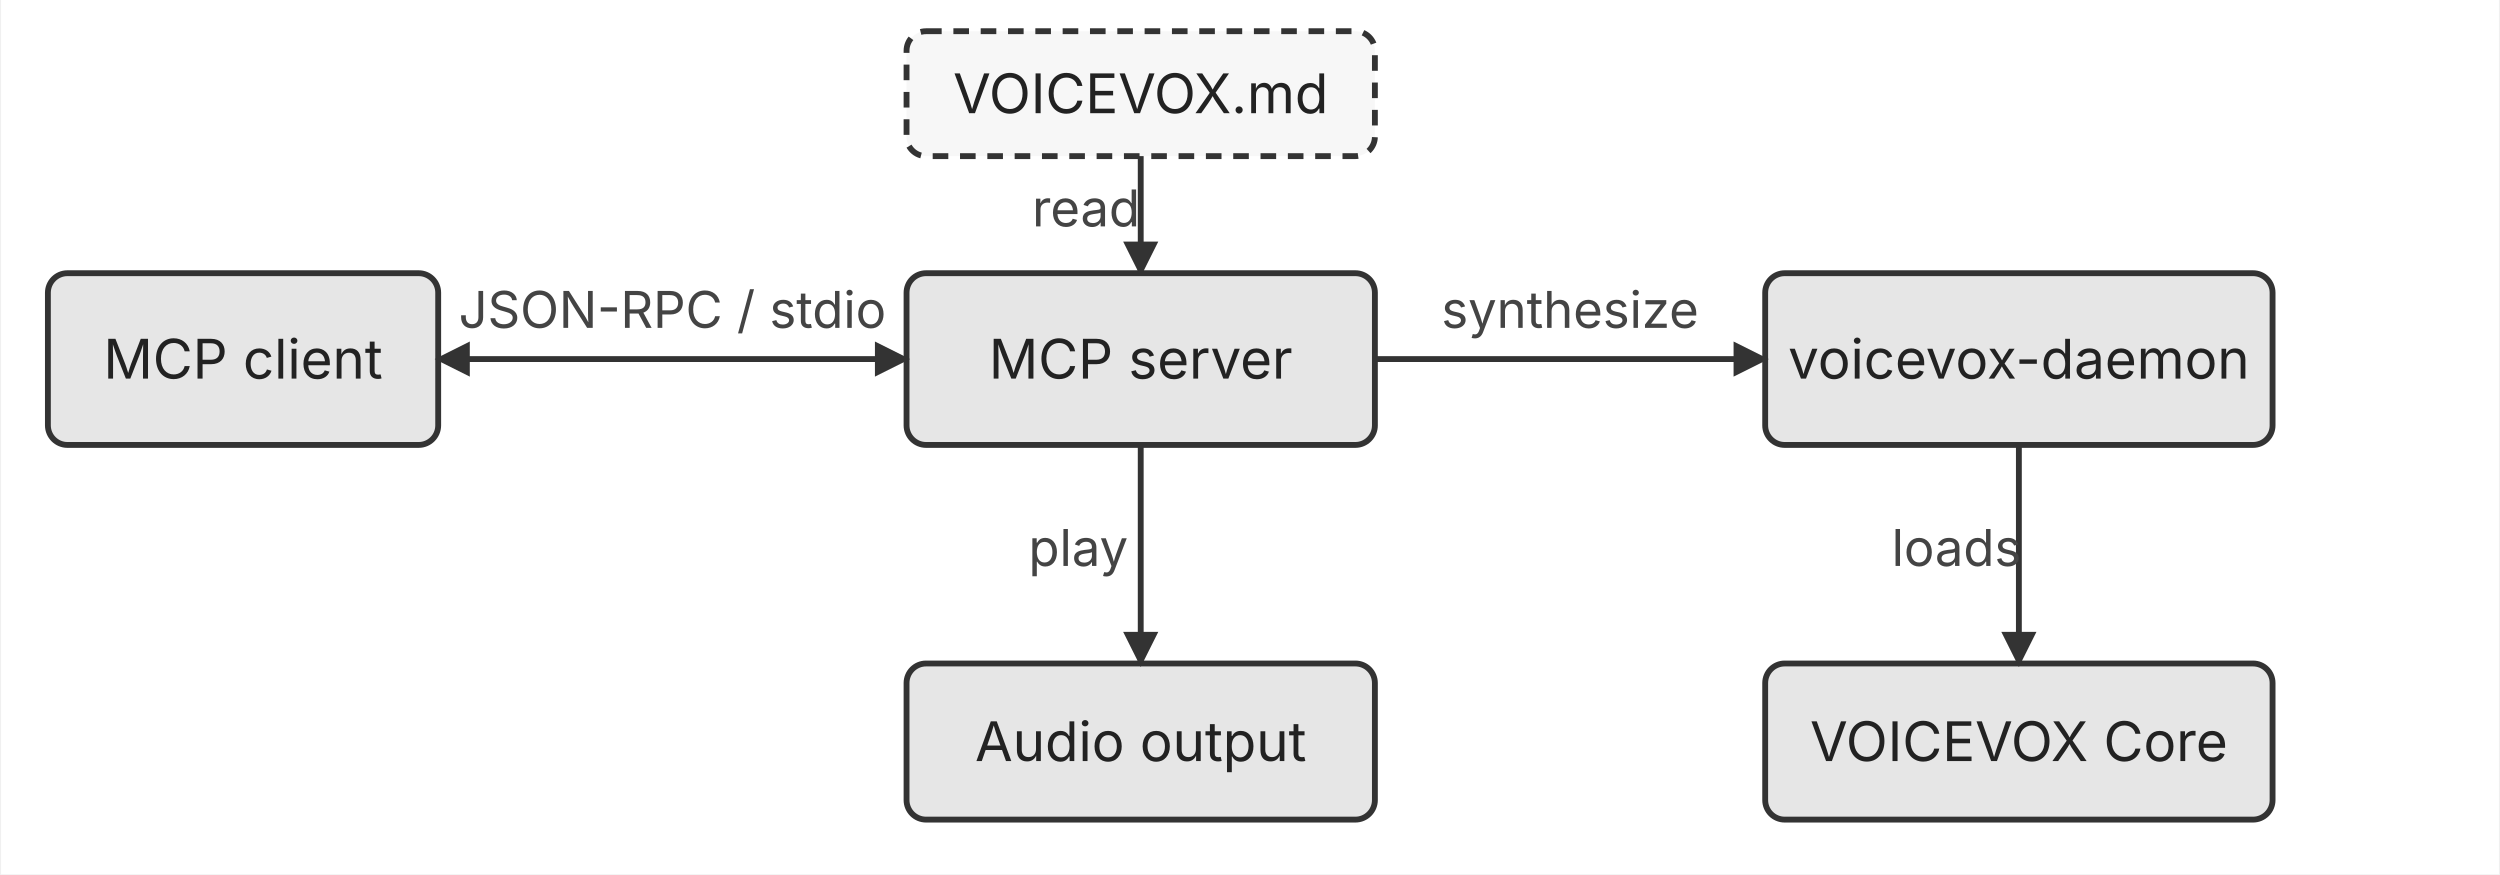
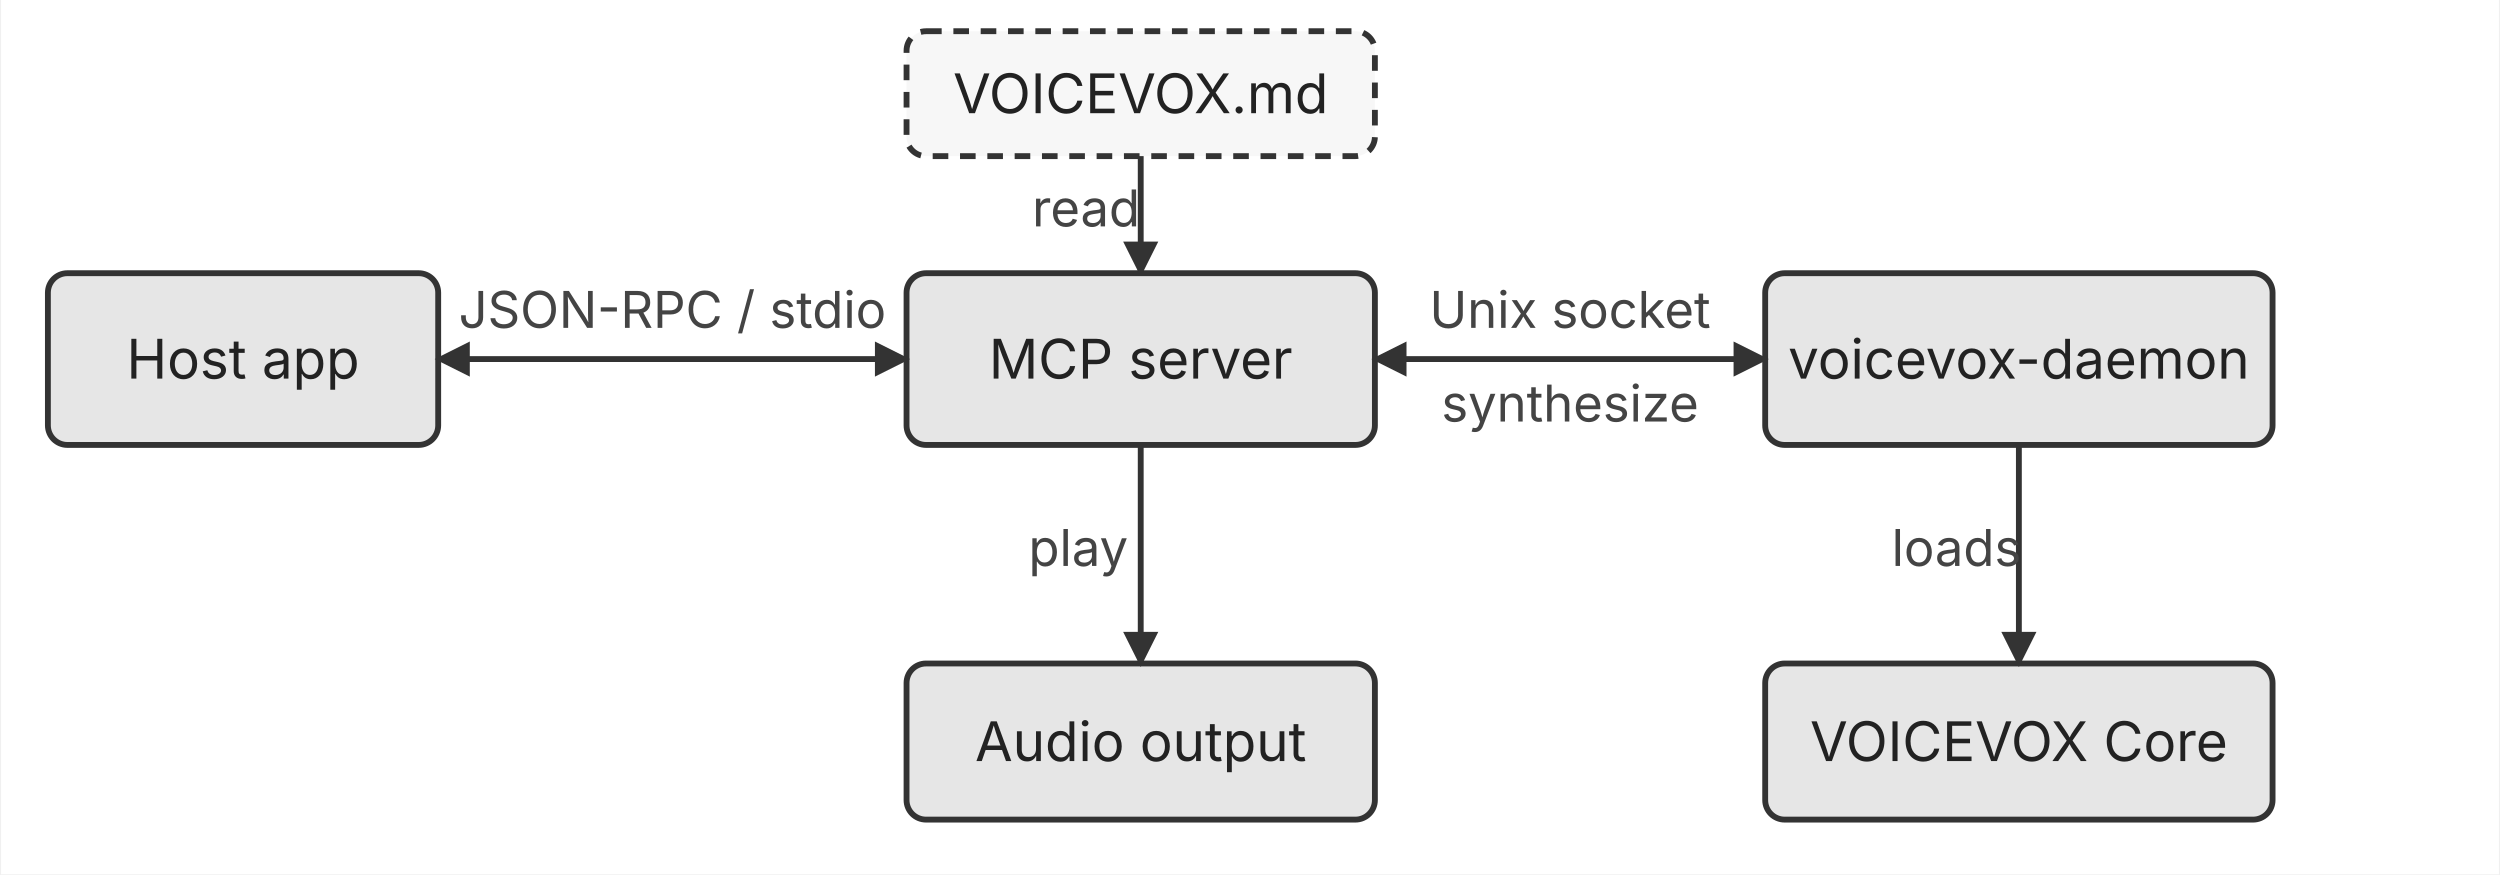
<svg xmlns="http://www.w3.org/2000/svg" viewBox="0 0 640 224" role="img" width="672" height="235">
  <style>
    .bg { fill: #ffffff; }
    .box { fill: #e6e6e6; stroke: #333333; stroke-width: 1.5; }
    .file { fill: #f7f7f7; stroke: #333333; stroke-width: 1.5; stroke-dasharray: 4 3; }
    .edge { stroke: #333333; stroke-width: 1.5; fill: none; }
    .label { font-family: system-ui, -apple-system, "Hiragino Sans", sans-serif; font-size: 14px; fill: #222222; text-anchor: middle; }
    .edge-label { font-family: system-ui, -apple-system, "Hiragino Sans", sans-serif; font-size: 13px; fill: #444444; text-anchor: middle; }
  </style>
  <defs>
    <marker id="arrow" viewBox="0 0 10 10" refX="9" refY="5" markerWidth="6" markerHeight="6" orient="auto-start-reverse">
      <path d="M 0 0 L 10 5 L 0 10 z" fill="#333333" />
    </marker>
  </defs>
  <rect class="bg" x="0" y="0" width="640" height="224" fill="#ffffff" />
  <rect class="file" x="232" y="8" width="120" height="32" rx="5" />
  <text class="label" x="292" y="29">VOICEVOX.md</text>
  <line class="edge" x1="292" y1="40" x2="292" y2="70" marker-end="url(#arrow)" />
  <text class="edge-label" x="278" y="58" text-anchor="end">read</text>
  <rect class="box" x="12" y="70" width="100" height="44" rx="5" />
-   <text class="label" x="62" y="97">MCP client</text>
+   <text class="label" x="62" y="97">Host app</text>
  <rect class="box" x="232" y="70" width="120" height="44" rx="5" />
  <text class="label" x="292" y="97">MCP server</text>
  <rect class="box" x="452" y="70" width="130" height="44" rx="5" />
  <text class="label" x="517" y="97">voicevox-daemon</text>
  <line class="edge" x1="112" y1="92" x2="232" y2="92" marker-end="url(#arrow)" marker-start="url(#arrow)" />
  <text class="edge-label" x="172" y="84">JSON-RPC / stdio</text>
-   <line class="edge" x1="352" y1="92" x2="452" y2="92" marker-end="url(#arrow)" />
-   <text class="edge-label" x="402" y="84">synthesize</text>
+   <line class="edge" x1="352" y1="92" x2="452" y2="92" marker-start="url(#arrow)" marker-end="url(#arrow)" />
+   <text class="edge-label" x="402" y="84">Unix socket</text>
+   <text class="edge-label" x="402" y="108">synthesize</text>
  <rect class="box" x="232" y="170" width="120" height="40" rx="5" />
  <text class="label" x="292" y="195">Audio output</text>
  <rect class="box" x="452" y="170" width="130" height="40" rx="5" />
  <text class="label" x="517" y="195">VOICEVOX Core</text>
  <line class="edge" x1="292" y1="114" x2="292" y2="170" marker-end="url(#arrow)" />
  <text class="edge-label" x="276" y="145" text-anchor="end">play</text>
  <line class="edge" x1="517" y1="114" x2="517" y2="170" marker-end="url(#arrow)" />
  <text class="edge-label" x="501" y="145" text-anchor="end">loads</text>
</svg>
